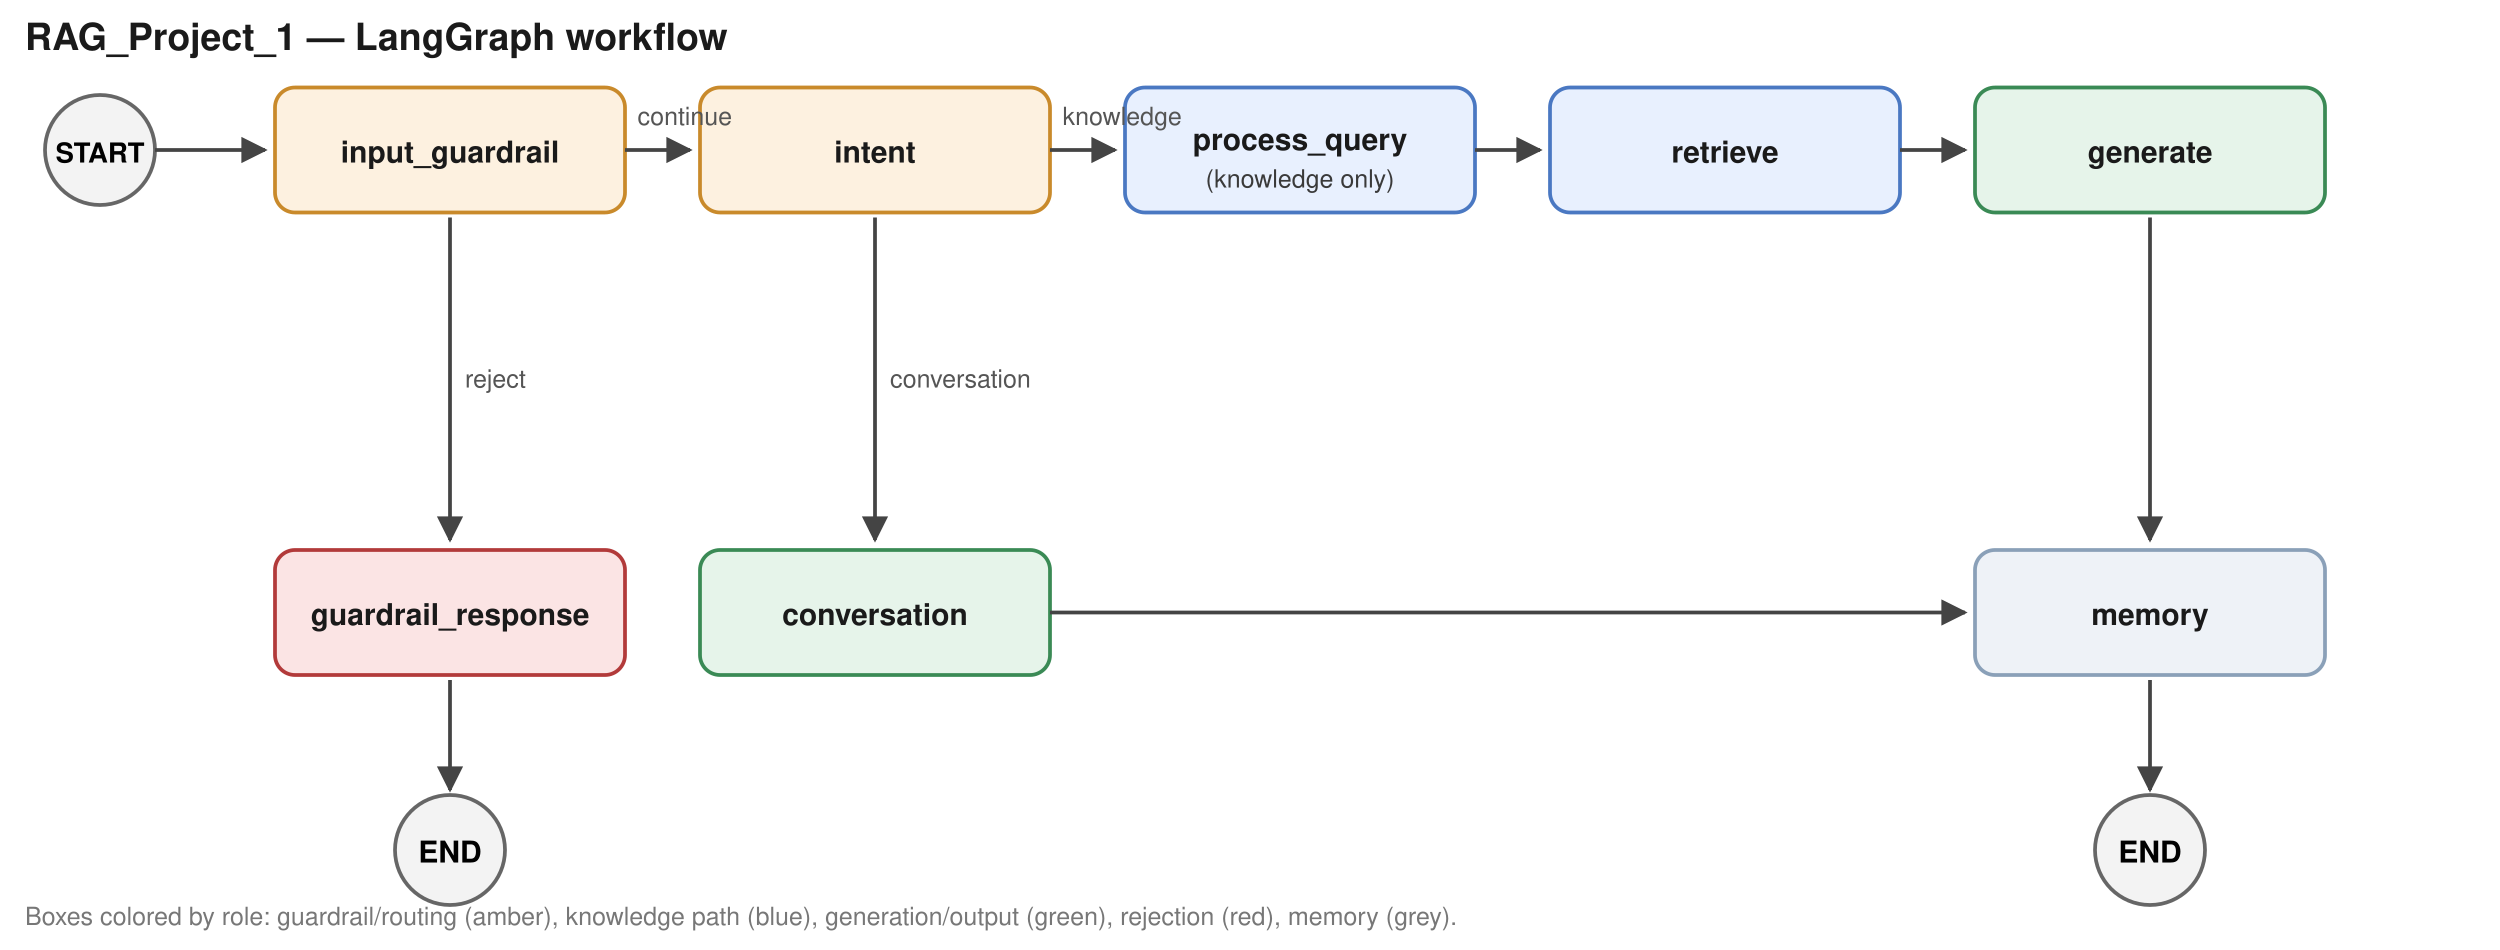
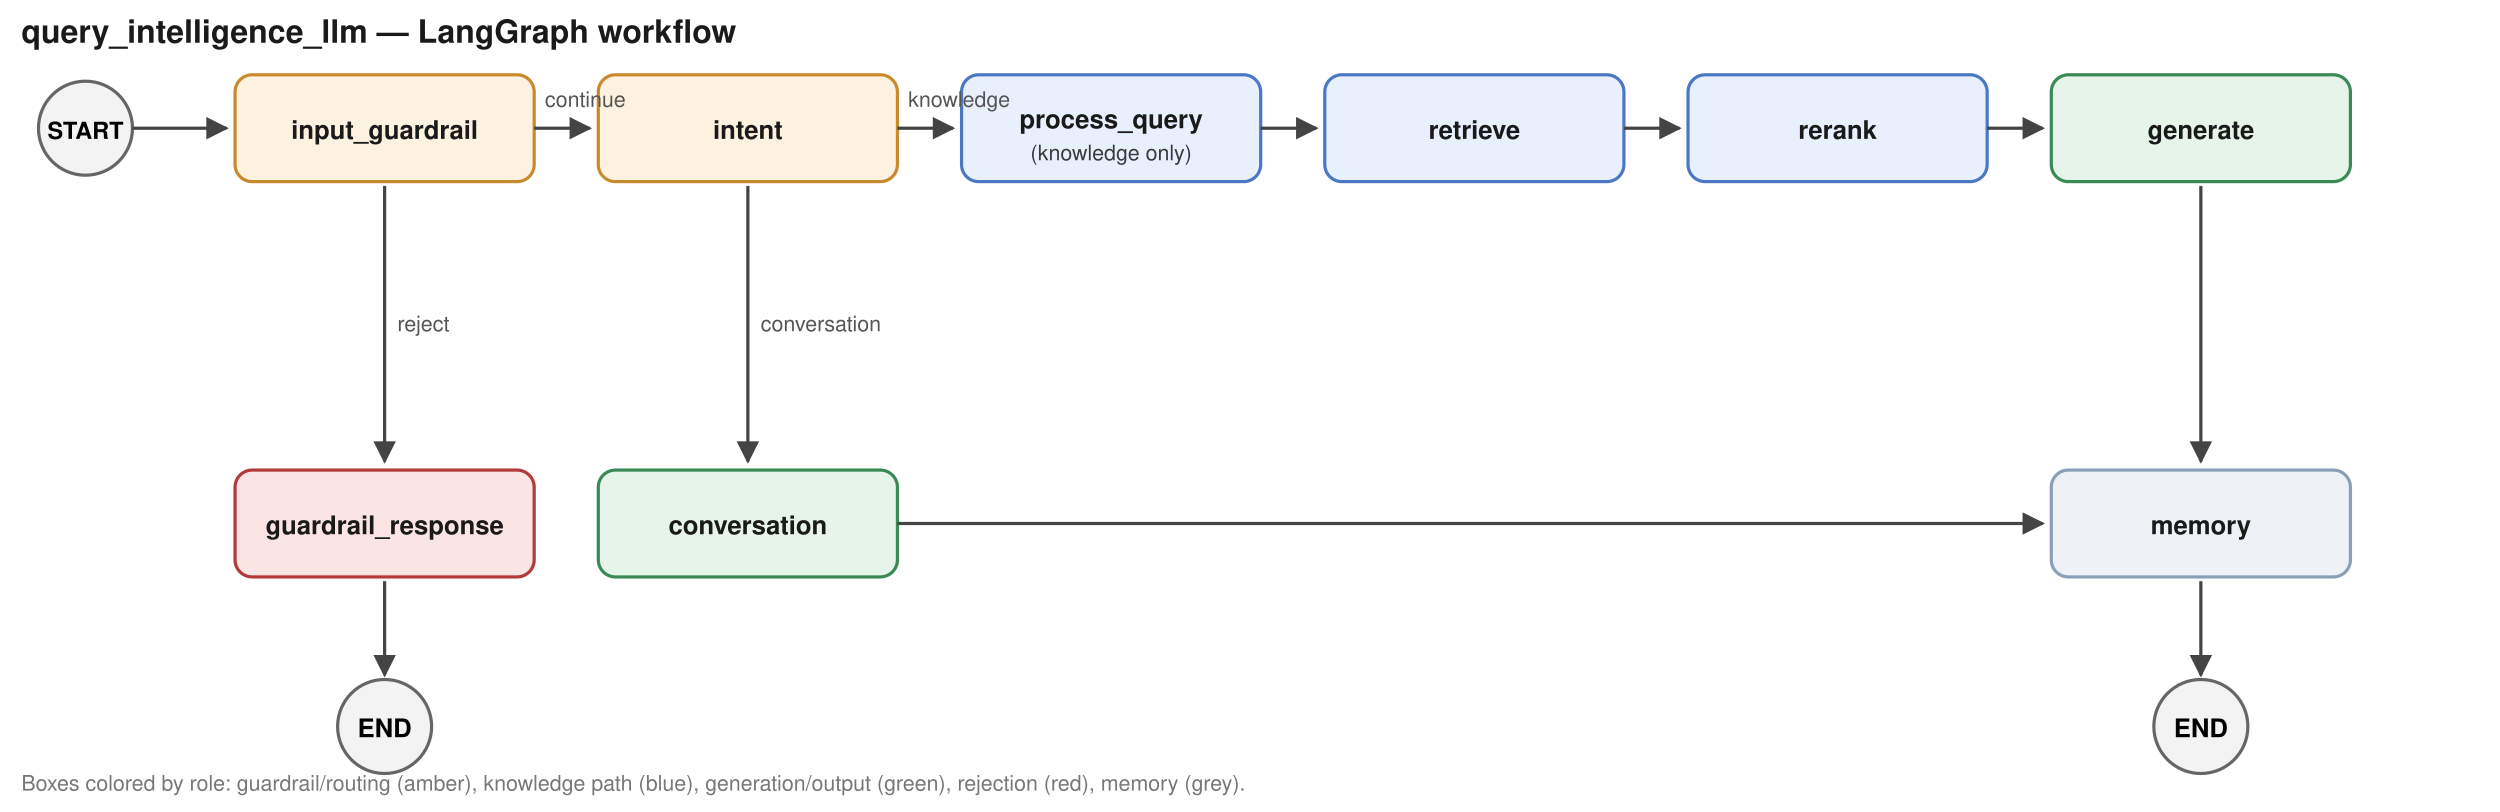
- <svg xmlns="http://www.w3.org/2000/svg" viewBox="0 0 1000 380" font-family="Segoe UI, Helvetica, Arial, sans-serif">
+ <svg xmlns="http://www.w3.org/2000/svg" viewBox="0 0 1170 380" font-family="Segoe UI, Helvetica, Arial, sans-serif">
  <defs>
    <marker id="arrow" viewBox="0 0 10 10" refX="9" refY="5" markerWidth="7" markerHeight="7" orient="auto-start-reverse">
      <path d="M0,0 L10,5 L0,10 z" fill="#444" />
    </marker>
  </defs>
-   <rect x="0" y="0" width="1000" height="380" fill="#ffffff" />
-   <text x="10" y="20" font-size="15" font-weight="700" fill="#1a1a1a">RAG_Project_1 — LangGraph workflow</text>
+   <rect x="0" y="0" width="1170" height="380" fill="#ffffff" />
+   <text x="10" y="20" font-size="15" font-weight="700" fill="#1a1a1a">query_intelligence_llm — LangGraph workflow</text>
  <circle cx="40" cy="60" r="22" fill="#f3f3f3" stroke="#666" stroke-width="1.5" />
  <text x="40" y="65" text-anchor="middle" font-size="11" font-weight="700">START</text>
  <circle cx="180" cy="340" r="22" fill="#f3f3f3" stroke="#666" stroke-width="1.5" />
  <text x="180" y="345" text-anchor="middle" font-size="12" font-weight="700">END</text>
-   <circle cx="860" cy="340" r="22" fill="#f3f3f3" stroke="#666" stroke-width="1.5" />
-   <text x="860" y="345" text-anchor="middle" font-size="12" font-weight="700">END</text>
+   <circle cx="1030" cy="340" r="22" fill="#f3f3f3" stroke="#666" stroke-width="1.5" />
+   <text x="1030" y="345" text-anchor="middle" font-size="12" font-weight="700">END</text>
  <g font-size="12" fill="#1a1a1a">
    <rect x="110" y="35" width="140" height="50" rx="8" fill="#fdf1e0" stroke="#c98a2b" stroke-width="1.5" />
    <text x="180" y="65" text-anchor="middle" font-weight="700">input_guardrail</text>
    <rect x="280" y="35" width="140" height="50" rx="8" fill="#fdf1e0" stroke="#c98a2b" stroke-width="1.5" />
    <text x="350" y="65" text-anchor="middle" font-weight="700">intent</text>
    <rect x="450" y="35" width="140" height="50" rx="8" fill="#e8f0fe" stroke="#4a78c2" stroke-width="1.5" />
    <text x="520" y="60" text-anchor="middle" font-weight="700">process_query</text>
    <text x="520" y="75" text-anchor="middle" font-size="10" fill="#3a3a3a">(knowledge only)</text>
    <rect x="620" y="35" width="140" height="50" rx="8" fill="#e8f0fe" stroke="#4a78c2" stroke-width="1.5" />
    <text x="690" y="65" text-anchor="middle" font-weight="700">retrieve</text>
-     <rect x="790" y="35" width="140" height="50" rx="8" fill="#e6f4ea" stroke="#3a8a55" stroke-width="1.5" />
-     <text x="860" y="65" text-anchor="middle" font-weight="700">generate</text>
+     <rect x="790" y="35" width="140" height="50" rx="8" fill="#e8f0fe" stroke="#4a78c2" stroke-width="1.5" />
+     <text x="860" y="65" text-anchor="middle" font-weight="700">rerank</text>
+     <rect x="960" y="35" width="140" height="50" rx="8" fill="#e6f4ea" stroke="#3a8a55" stroke-width="1.5" />
+     <text x="1030" y="65" text-anchor="middle" font-weight="700">generate</text>
    <rect x="110" y="220" width="140" height="50" rx="8" fill="#fbe4e4" stroke="#b23a3a" stroke-width="1.5" />
    <text x="180" y="250" text-anchor="middle" font-weight="700">guardrail_response</text>
    <rect x="280" y="220" width="140" height="50" rx="8" fill="#e6f4ea" stroke="#3a8a55" stroke-width="1.5" />
    <text x="350" y="250" text-anchor="middle" font-weight="700">conversation</text>
-     <rect x="790" y="220" width="140" height="50" rx="8" fill="#eef2f7" stroke="#8aa0b8" stroke-width="1.5" />
-     <text x="860" y="250" text-anchor="middle" font-weight="700">memory</text>
+     <rect x="960" y="220" width="140" height="50" rx="8" fill="#eef2f7" stroke="#8aa0b8" stroke-width="1.5" />
+     <text x="1030" y="250" text-anchor="middle" font-weight="700">memory</text>
  </g>
  <g stroke="#444" stroke-width="1.5" marker-end="url(#arrow)" fill="none">
    <line x1="62" y1="60" x2="106" y2="60" />
    <line x1="180" y1="87" x2="180" y2="216" />
    <line x1="250" y1="60" x2="276" y2="60" />
    <line x1="350" y1="87" x2="350" y2="216" />
    <line x1="420" y1="60" x2="446" y2="60" />
    <line x1="590" y1="60" x2="616" y2="60" />
    <line x1="760" y1="60" x2="786" y2="60" />
-     <line x1="860" y1="87" x2="860" y2="216" />
-     <line x1="420" y1="245" x2="786" y2="245" />
+     <line x1="930" y1="60" x2="956" y2="60" />
+     <line x1="1030" y1="87" x2="1030" y2="216" />
+     <line x1="420" y1="245" x2="956" y2="245" />
    <line x1="180" y1="272" x2="180" y2="316" />
-     <line x1="860" y1="272" x2="860" y2="316" />
+     <line x1="1030" y1="272" x2="1030" y2="316" />
  </g>
  <g font-size="10" fill="#555">
    <text x="186" y="155" text-anchor="start">reject</text>
    <text x="255" y="50" text-anchor="start">continue</text>
    <text x="356" y="155" text-anchor="start">conversation</text>
    <text x="425" y="50" text-anchor="start">knowledge</text>
  </g>
  <text x="10" y="370" font-size="10" fill="#777">Boxes colored by role: guardrail/routing (amber), knowledge path (blue), generation/output (green), rejection (red), memory (grey).</text>
</svg>
